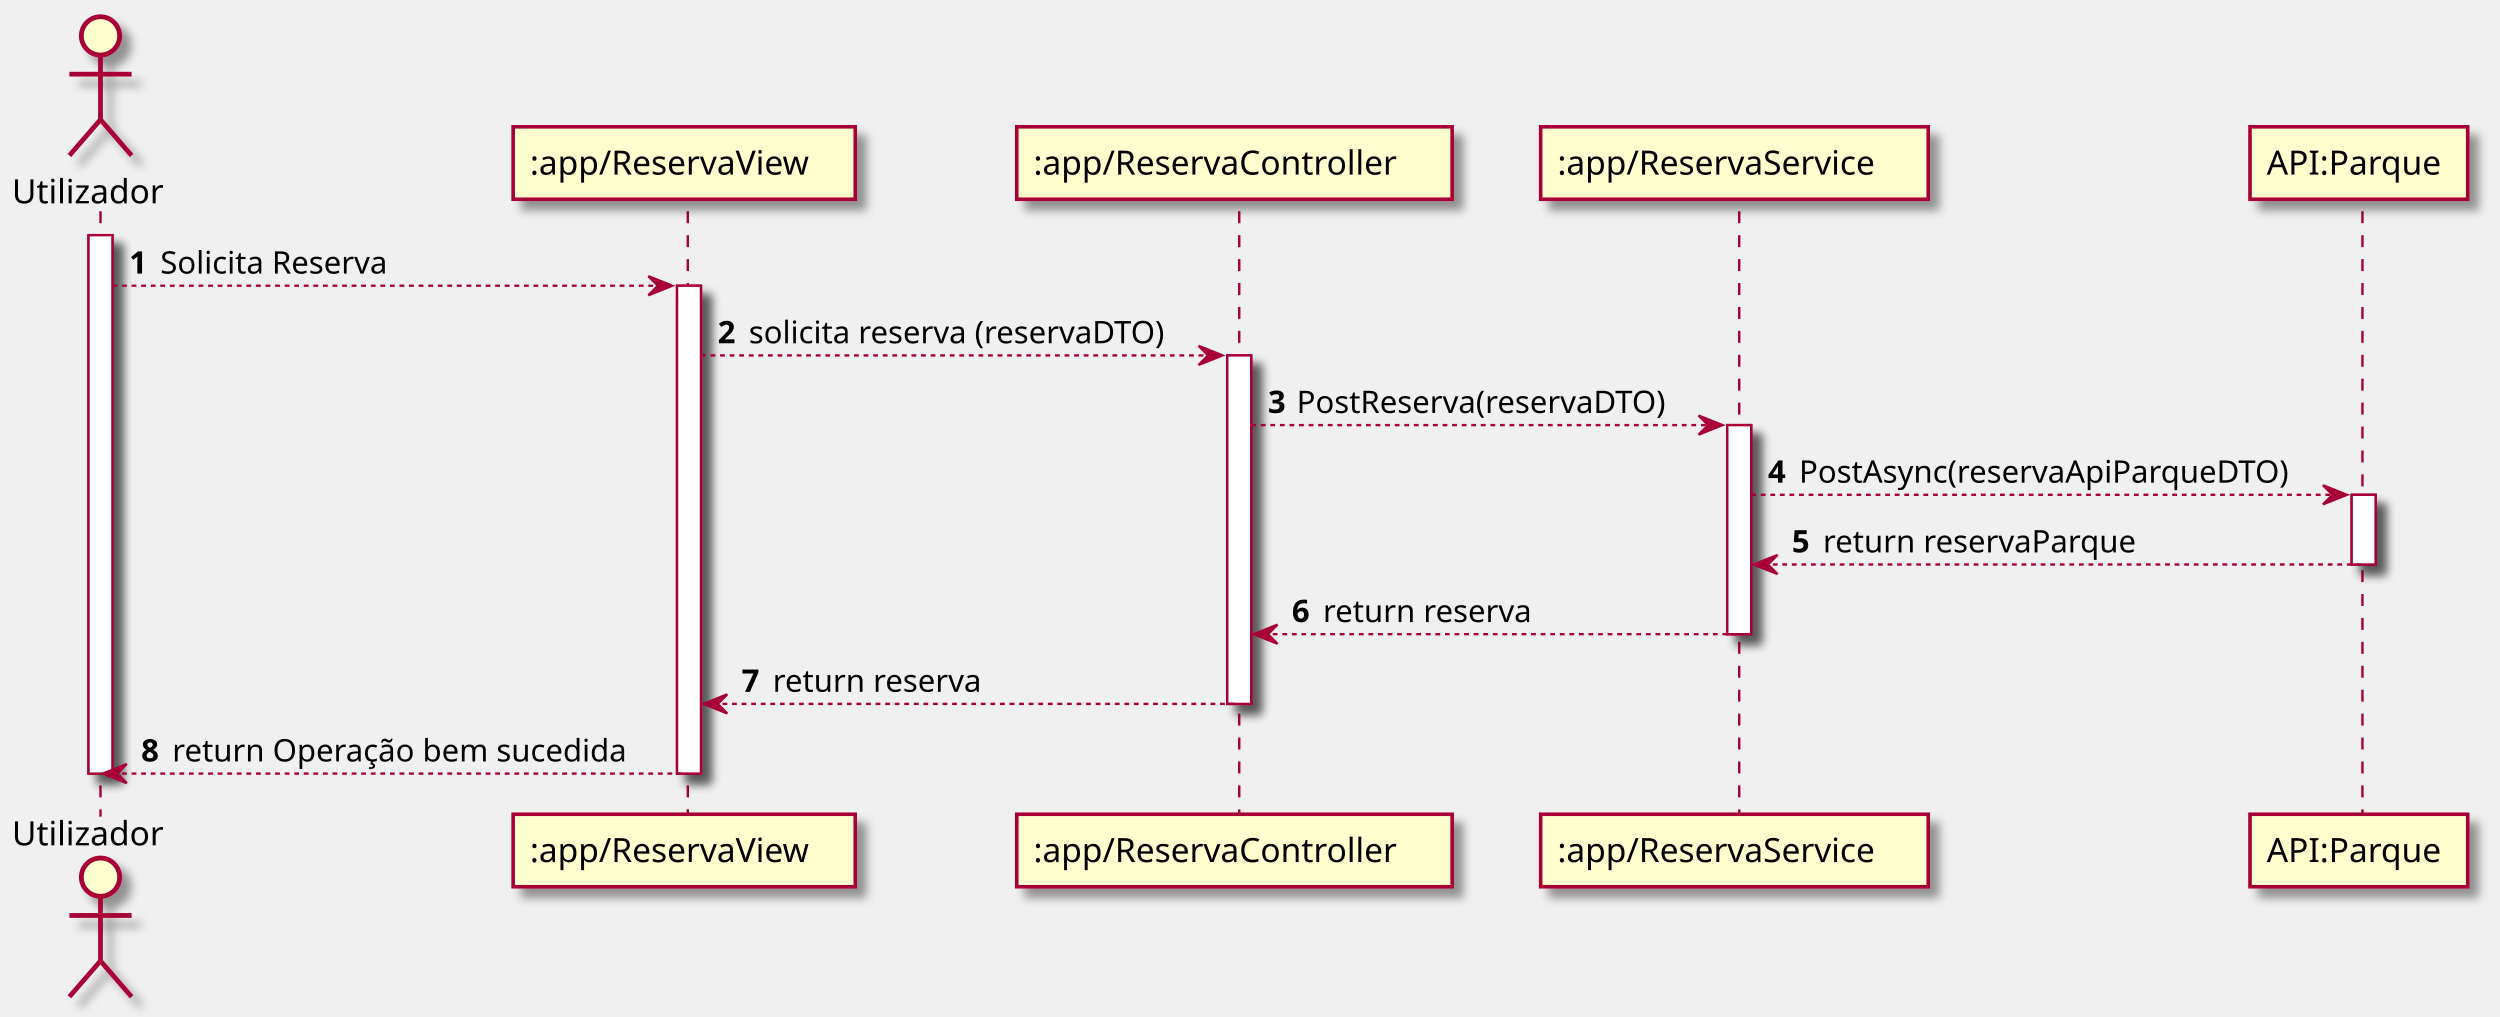
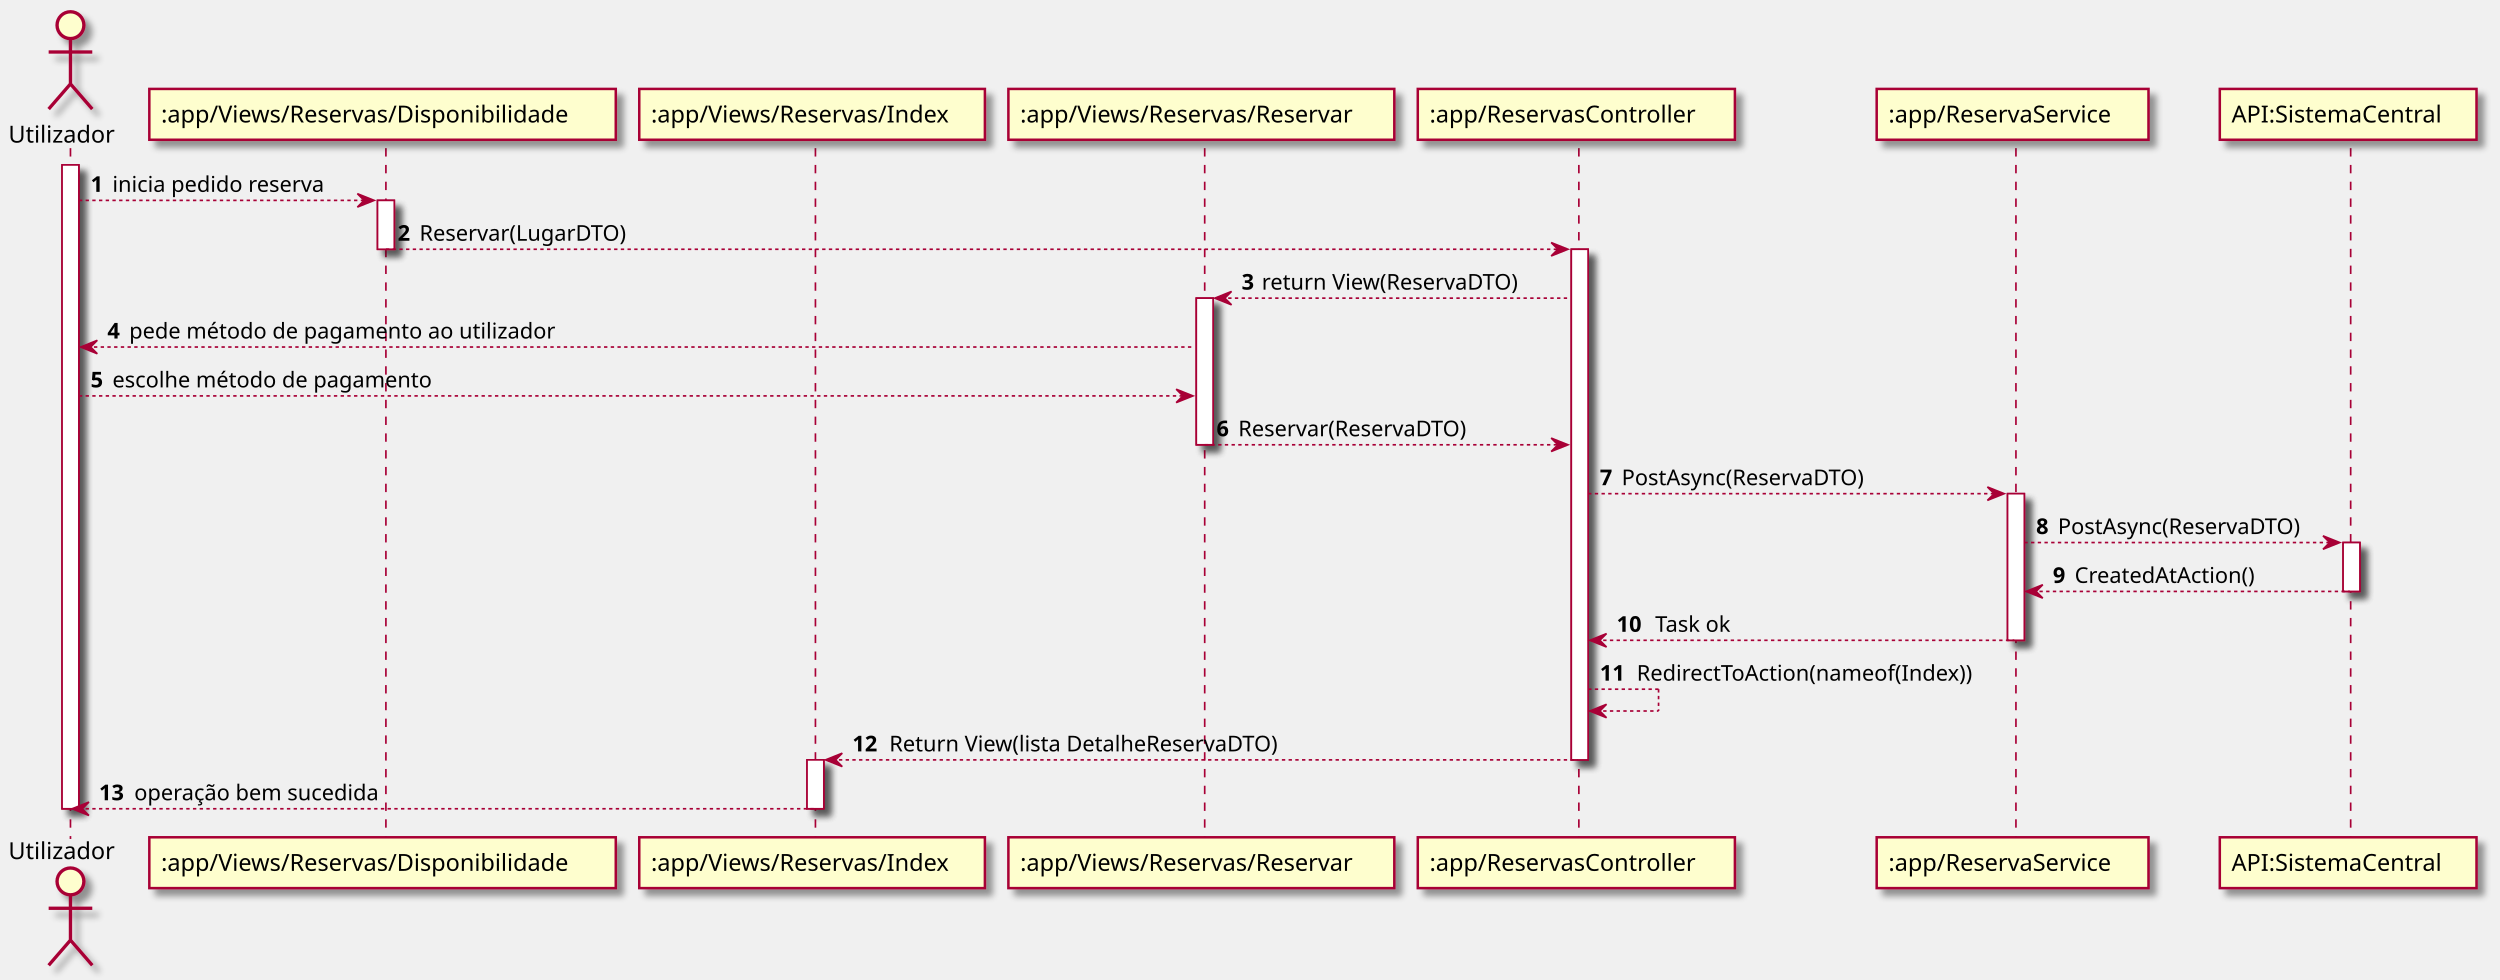
- <svg xmlns="http://www.w3.org/2000/svg" contentScriptType="application/ecmascript" contentStyleType="text/css" height="425px" preserveAspectRatio="none" style="width:1045px;height:425px;" version="1.1" viewBox="0 0 1045 425" width="1045px" zoomAndPan="magnify">
+ <svg xmlns="http://www.w3.org/2000/svg" contentScriptType="application/ecmascript" contentStyleType="text/css" height="584px" preserveAspectRatio="none" style="width:1490px;height:584px;" version="1.1" viewBox="0 0 1490 584" width="1490px" zoomAndPan="magnify">
  <defs>
-     <filter height="300%" id="fli9d9y9vx30m" width="300%" x="-1" y="-1">
+     <filter height="300%" id="f1p2moum7sl1pq" width="300%" x="-1" y="-1">
      <feGaussianBlur result="blurOut" stdDeviation="2.0" />
      <feColorMatrix in="blurOut" result="blurOut2" type="matrix" values="0 0 0 0 0 0 0 0 0 0 0 0 0 0 0 0 0 0 .4 0" />
      <feOffset dx="4.0" dy="4.0" in="blurOut2" result="blurOut3" />
      <feBlend in="SourceGraphic" in2="blurOut3" mode="normal" />
    </filter>
  </defs>
  <g>
-     <rect fill="#FFFFFF" filter="url(#fli9d9y9vx30m)" height="225.062" style="stroke:#A80036;stroke-width:1.0;" width="10" x="37" y="98.297" />
-     <rect fill="#FFFFFF" filter="url(#fli9d9y9vx30m)" height="203.93" style="stroke:#A80036;stroke-width:1.0;" width="10" x="283" y="119.43" />
-     <rect fill="#FFFFFF" filter="url(#fli9d9y9vx30m)" height="145.664" style="stroke:#A80036;stroke-width:1.0;" width="10" x="513" y="148.562" />
-     <rect fill="#FFFFFF" filter="url(#fli9d9y9vx30m)" height="87.398" style="stroke:#A80036;stroke-width:1.0;" width="10" x="722" y="177.695" />
-     <rect fill="#FFFFFF" filter="url(#fli9d9y9vx30m)" height="29.133" style="stroke:#A80036;stroke-width:1.0;" width="10" x="983" y="206.828" />
-     <line style="stroke:#A80036;stroke-width:1.0;stroke-dasharray:5.0,5.0;" x1="42" x2="42" y1="88.297" y2="341.359" />
-     <line style="stroke:#A80036;stroke-width:1.0;stroke-dasharray:5.0,5.0;" x1="287.5" x2="287.5" y1="88.297" y2="341.359" />
-     <line style="stroke:#A80036;stroke-width:1.0;stroke-dasharray:5.0,5.0;" x1="518" x2="518" y1="88.297" y2="341.359" />
-     <line style="stroke:#A80036;stroke-width:1.0;stroke-dasharray:5.0,5.0;" x1="727" x2="727" y1="88.297" y2="341.359" />
-     <line style="stroke:#A80036;stroke-width:1.0;stroke-dasharray:5.0,5.0;" x1="987.5" x2="987.5" y1="88.297" y2="341.359" />
+     <rect fill="#FFFFFF" filter="url(#f1p2moum7sl1pq)" height="383.727" style="stroke:#A80036;stroke-width:1.0;" width="10" x="37" y="98.297" />
+     <rect fill="#FFFFFF" filter="url(#f1p2moum7sl1pq)" height="29.133" style="stroke:#A80036;stroke-width:1.0;" width="10" x="225" y="119.43" />
+     <rect fill="#FFFFFF" filter="url(#f1p2moum7sl1pq)" height="29.133" style="stroke:#A80036;stroke-width:1.0;" width="10" x="481" y="452.891" />
+     <rect fill="#FFFFFF" filter="url(#f1p2moum7sl1pq)" height="87.398" style="stroke:#A80036;stroke-width:1.0;" width="10" x="713" y="177.695" />
+     <rect fill="#FFFFFF" filter="url(#f1p2moum7sl1pq)" height="304.328" style="stroke:#A80036;stroke-width:1.0;" width="10" x="936.5" y="148.562" />
+     <rect fill="#FFFFFF" filter="url(#f1p2moum7sl1pq)" height="87.398" style="stroke:#A80036;stroke-width:1.0;" width="10" x="1196.5" y="294.227" />
+     <rect fill="#FFFFFF" filter="url(#f1p2moum7sl1pq)" height="29.133" style="stroke:#A80036;stroke-width:1.0;" width="10" x="1396.5" y="323.359" />
+     <line style="stroke:#A80036;stroke-width:1.0;stroke-dasharray:5.0,5.0;" x1="42" x2="42" y1="88.297" y2="500.023" />
+     <line style="stroke:#A80036;stroke-width:1.0;stroke-dasharray:5.0,5.0;" x1="230" x2="230" y1="88.297" y2="500.023" />
+     <line style="stroke:#A80036;stroke-width:1.0;stroke-dasharray:5.0,5.0;" x1="486" x2="486" y1="88.297" y2="500.023" />
+     <line style="stroke:#A80036;stroke-width:1.0;stroke-dasharray:5.0,5.0;" x1="718" x2="718" y1="88.297" y2="500.023" />
+     <line style="stroke:#A80036;stroke-width:1.0;stroke-dasharray:5.0,5.0;" x1="941" x2="941" y1="88.297" y2="500.023" />
+     <line style="stroke:#A80036;stroke-width:1.0;stroke-dasharray:5.0,5.0;" x1="1201.5" x2="1201.5" y1="88.297" y2="500.023" />
+     <line style="stroke:#A80036;stroke-width:1.0;stroke-dasharray:5.0,5.0;" x1="1401" x2="1401" y1="88.297" y2="500.023" />
    <text fill="#000000" font-family="sans-serif" font-size="14" lengthAdjust="spacing" textLength="68" x="5" y="84.995">Utilizador</text>
-     <ellipse cx="42" cy="15" fill="#FEFECE" filter="url(#fli9d9y9vx30m)" rx="8" ry="8" style="stroke:#A80036;stroke-width:2.0;" />
-     <path d="M42,23 L42,50 M29,31 L55,31 M42,50 L29,65 M42,50 L55,65 " fill="none" filter="url(#fli9d9y9vx30m)" style="stroke:#A80036;stroke-width:2.0;" />
-     <text fill="#000000" font-family="sans-serif" font-size="14" lengthAdjust="spacing" textLength="68" x="5" y="353.354">Utilizador</text>
-     <ellipse cx="42" cy="366.656" fill="#FEFECE" filter="url(#fli9d9y9vx30m)" rx="8" ry="8" style="stroke:#A80036;stroke-width:2.0;" />
-     <path d="M42,374.656 L42,401.656 M29,382.656 L55,382.656 M42,401.656 L29,416.656 M42,401.656 L55,416.656 " fill="none" filter="url(#fli9d9y9vx30m)" style="stroke:#A80036;stroke-width:2.0;" />
-     <rect fill="#FEFECE" filter="url(#fli9d9y9vx30m)" height="30.297" style="stroke:#A80036;stroke-width:1.5;" width="143" x="214.5" y="53" />
-     <text fill="#000000" font-family="sans-serif" font-size="14" lengthAdjust="spacing" textLength="129" x="221.5" y="72.995">:app/ReservaView</text>
-     <rect fill="#FEFECE" filter="url(#fli9d9y9vx30m)" height="30.297" style="stroke:#A80036;stroke-width:1.5;" width="143" x="214.5" y="340.359" />
-     <text fill="#000000" font-family="sans-serif" font-size="14" lengthAdjust="spacing" textLength="129" x="221.5" y="360.354">:app/ReservaView</text>
-     <rect fill="#FEFECE" filter="url(#fli9d9y9vx30m)" height="30.297" style="stroke:#A80036;stroke-width:1.5;" width="182" x="425" y="53" />
-     <text fill="#000000" font-family="sans-serif" font-size="14" lengthAdjust="spacing" textLength="168" x="432" y="72.995">:app/ReservaController</text>
-     <rect fill="#FEFECE" filter="url(#fli9d9y9vx30m)" height="30.297" style="stroke:#A80036;stroke-width:1.5;" width="182" x="425" y="340.359" />
-     <text fill="#000000" font-family="sans-serif" font-size="14" lengthAdjust="spacing" textLength="168" x="432" y="360.354">:app/ReservaController</text>
-     <rect fill="#FEFECE" filter="url(#fli9d9y9vx30m)" height="30.297" style="stroke:#A80036;stroke-width:1.5;" width="162" x="644" y="53" />
-     <text fill="#000000" font-family="sans-serif" font-size="14" lengthAdjust="spacing" textLength="148" x="651" y="72.995">:app/ReservaService</text>
-     <rect fill="#FEFECE" filter="url(#fli9d9y9vx30m)" height="30.297" style="stroke:#A80036;stroke-width:1.5;" width="162" x="644" y="340.359" />
-     <text fill="#000000" font-family="sans-serif" font-size="14" lengthAdjust="spacing" textLength="148" x="651" y="360.354">:app/ReservaService</text>
-     <rect fill="#FEFECE" filter="url(#fli9d9y9vx30m)" height="30.297" style="stroke:#A80036;stroke-width:1.5;" width="91" x="940.5" y="53" />
-     <text fill="#000000" font-family="sans-serif" font-size="14" lengthAdjust="spacing" textLength="77" x="947.5" y="72.995">API:Parque</text>
-     <rect fill="#FEFECE" filter="url(#fli9d9y9vx30m)" height="30.297" style="stroke:#A80036;stroke-width:1.5;" width="91" x="940.5" y="340.359" />
-     <text fill="#000000" font-family="sans-serif" font-size="14" lengthAdjust="spacing" textLength="77" x="947.5" y="360.354">API:Parque</text>
-     <rect fill="#FFFFFF" filter="url(#fli9d9y9vx30m)" height="225.062" style="stroke:#A80036;stroke-width:1.0;" width="10" x="37" y="98.297" />
-     <rect fill="#FFFFFF" filter="url(#fli9d9y9vx30m)" height="203.93" style="stroke:#A80036;stroke-width:1.0;" width="10" x="283" y="119.43" />
-     <rect fill="#FFFFFF" filter="url(#fli9d9y9vx30m)" height="145.664" style="stroke:#A80036;stroke-width:1.0;" width="10" x="513" y="148.562" />
-     <rect fill="#FFFFFF" filter="url(#fli9d9y9vx30m)" height="87.398" style="stroke:#A80036;stroke-width:1.0;" width="10" x="722" y="177.695" />
-     <rect fill="#FFFFFF" filter="url(#fli9d9y9vx30m)" height="29.133" style="stroke:#A80036;stroke-width:1.0;" width="10" x="983" y="206.828" />
-     <polygon fill="#A80036" points="271,115.43,281,119.43,271,123.43,275,119.43" style="stroke:#A80036;stroke-width:1.0;" />
-     <line style="stroke:#A80036;stroke-width:1.0;stroke-dasharray:2.0,2.0;" x1="47" x2="277" y1="119.43" y2="119.43" />
+     <ellipse cx="42" cy="15" fill="#FEFECE" filter="url(#f1p2moum7sl1pq)" rx="8" ry="8" style="stroke:#A80036;stroke-width:2.0;" />
+     <path d="M42,23 L42,50 M29,31 L55,31 M42,50 L29,65 M42,50 L55,65 " fill="none" filter="url(#f1p2moum7sl1pq)" style="stroke:#A80036;stroke-width:2.0;" />
+     <text fill="#000000" font-family="sans-serif" font-size="14" lengthAdjust="spacing" textLength="68" x="5" y="512.019">Utilizador</text>
+     <ellipse cx="42" cy="525.32" fill="#FEFECE" filter="url(#f1p2moum7sl1pq)" rx="8" ry="8" style="stroke:#A80036;stroke-width:2.0;" />
+     <path d="M42,533.32 L42,560.32 M29,541.32 L55,541.32 M42,560.32 L29,575.32 M42,560.32 L55,575.32 " fill="none" filter="url(#f1p2moum7sl1pq)" style="stroke:#A80036;stroke-width:2.0;" />
+     <rect fill="#FEFECE" filter="url(#f1p2moum7sl1pq)" height="30.297" style="stroke:#A80036;stroke-width:1.5;" width="278" x="89" y="53" />
+     <text fill="#000000" font-family="sans-serif" font-size="14" lengthAdjust="spacing" textLength="264" x="96" y="72.995">:app/Views/Reservas/Disponibilidade</text>
+     <rect fill="#FEFECE" filter="url(#f1p2moum7sl1pq)" height="30.297" style="stroke:#A80036;stroke-width:1.5;" width="278" x="89" y="499.023" />
+     <text fill="#000000" font-family="sans-serif" font-size="14" lengthAdjust="spacing" textLength="264" x="96" y="519.019">:app/Views/Reservas/Disponibilidade</text>
+     <rect fill="#FEFECE" filter="url(#f1p2moum7sl1pq)" height="30.297" style="stroke:#A80036;stroke-width:1.5;" width="206" x="381" y="53" />
+     <text fill="#000000" font-family="sans-serif" font-size="14" lengthAdjust="spacing" textLength="192" x="388" y="72.995">:app/Views/Reservas/Index</text>
+     <rect fill="#FEFECE" filter="url(#f1p2moum7sl1pq)" height="30.297" style="stroke:#A80036;stroke-width:1.5;" width="206" x="381" y="499.023" />
+     <text fill="#000000" font-family="sans-serif" font-size="14" lengthAdjust="spacing" textLength="192" x="388" y="519.019">:app/Views/Reservas/Index</text>
+     <rect fill="#FEFECE" filter="url(#f1p2moum7sl1pq)" height="30.297" style="stroke:#A80036;stroke-width:1.5;" width="230" x="601" y="53" />
+     <text fill="#000000" font-family="sans-serif" font-size="14" lengthAdjust="spacing" textLength="216" x="608" y="72.995">:app/Views/Reservas/Reservar</text>
+     <rect fill="#FEFECE" filter="url(#f1p2moum7sl1pq)" height="30.297" style="stroke:#A80036;stroke-width:1.5;" width="230" x="601" y="499.023" />
+     <text fill="#000000" font-family="sans-serif" font-size="14" lengthAdjust="spacing" textLength="216" x="608" y="519.019">:app/Views/Reservas/Reservar</text>
+     <rect fill="#FEFECE" filter="url(#f1p2moum7sl1pq)" height="30.297" style="stroke:#A80036;stroke-width:1.5;" width="189" x="845" y="53" />
+     <text fill="#000000" font-family="sans-serif" font-size="14" lengthAdjust="spacing" textLength="175" x="852" y="72.995">:app/ReservasController</text>
+     <rect fill="#FEFECE" filter="url(#f1p2moum7sl1pq)" height="30.297" style="stroke:#A80036;stroke-width:1.5;" width="189" x="845" y="499.023" />
+     <text fill="#000000" font-family="sans-serif" font-size="14" lengthAdjust="spacing" textLength="175" x="852" y="519.019">:app/ReservasController</text>
+     <rect fill="#FEFECE" filter="url(#f1p2moum7sl1pq)" height="30.297" style="stroke:#A80036;stroke-width:1.5;" width="162" x="1118.5" y="53" />
+     <text fill="#000000" font-family="sans-serif" font-size="14" lengthAdjust="spacing" textLength="148" x="1125.5" y="72.995">:app/ReservaService</text>
+     <rect fill="#FEFECE" filter="url(#f1p2moum7sl1pq)" height="30.297" style="stroke:#A80036;stroke-width:1.5;" width="162" x="1118.5" y="499.023" />
+     <text fill="#000000" font-family="sans-serif" font-size="14" lengthAdjust="spacing" textLength="148" x="1125.5" y="519.019">:app/ReservaService</text>
+     <rect fill="#FEFECE" filter="url(#f1p2moum7sl1pq)" height="30.297" style="stroke:#A80036;stroke-width:1.5;" width="153" x="1323" y="53" />
+     <text fill="#000000" font-family="sans-serif" font-size="14" lengthAdjust="spacing" textLength="139" x="1330" y="72.995">API:SistemaCentral</text>
+     <rect fill="#FEFECE" filter="url(#f1p2moum7sl1pq)" height="30.297" style="stroke:#A80036;stroke-width:1.5;" width="153" x="1323" y="499.023" />
+     <text fill="#000000" font-family="sans-serif" font-size="14" lengthAdjust="spacing" textLength="139" x="1330" y="519.019">API:SistemaCentral</text>
+     <rect fill="#FFFFFF" filter="url(#f1p2moum7sl1pq)" height="383.727" style="stroke:#A80036;stroke-width:1.0;" width="10" x="37" y="98.297" />
+     <rect fill="#FFFFFF" filter="url(#f1p2moum7sl1pq)" height="29.133" style="stroke:#A80036;stroke-width:1.0;" width="10" x="225" y="119.43" />
+     <rect fill="#FFFFFF" filter="url(#f1p2moum7sl1pq)" height="29.133" style="stroke:#A80036;stroke-width:1.0;" width="10" x="481" y="452.891" />
+     <rect fill="#FFFFFF" filter="url(#f1p2moum7sl1pq)" height="87.398" style="stroke:#A80036;stroke-width:1.0;" width="10" x="713" y="177.695" />
+     <rect fill="#FFFFFF" filter="url(#f1p2moum7sl1pq)" height="304.328" style="stroke:#A80036;stroke-width:1.0;" width="10" x="936.5" y="148.562" />
+     <rect fill="#FFFFFF" filter="url(#f1p2moum7sl1pq)" height="87.398" style="stroke:#A80036;stroke-width:1.0;" width="10" x="1196.5" y="294.227" />
+     <rect fill="#FFFFFF" filter="url(#f1p2moum7sl1pq)" height="29.133" style="stroke:#A80036;stroke-width:1.0;" width="10" x="1396.5" y="323.359" />
+     <polygon fill="#A80036" points="213,115.43,223,119.43,213,123.43,217,119.43" style="stroke:#A80036;stroke-width:1.0;" />
+     <line style="stroke:#A80036;stroke-width:1.0;stroke-dasharray:2.0,2.0;" x1="47" x2="219" y1="119.43" y2="119.43" />
    <text fill="#000000" font-family="sans-serif" font-size="13" font-weight="bold" lengthAdjust="spacing" textLength="9" x="54" y="114.364">1</text>
-     <text fill="#000000" font-family="sans-serif" font-size="13" lengthAdjust="spacing" textLength="102" x="67" y="114.364">Solicita Reserva</text>
-     <polygon fill="#A80036" points="501,144.562,511,148.562,501,152.562,505,148.562" style="stroke:#A80036;stroke-width:1.0;" />
-     <line style="stroke:#A80036;stroke-width:1.0;stroke-dasharray:2.0,2.0;" x1="293" x2="507" y1="148.562" y2="148.562" />
-     <text fill="#000000" font-family="sans-serif" font-size="13" font-weight="bold" lengthAdjust="spacing" textLength="9" x="300" y="143.497">2</text>
-     <text fill="#000000" font-family="sans-serif" font-size="13" lengthAdjust="spacing" textLength="188" x="313" y="143.497">solicita reserva (reservaDTO)</text>
-     <polygon fill="#A80036" points="710,173.695,720,177.695,710,181.695,714,177.695" style="stroke:#A80036;stroke-width:1.0;" />
-     <line style="stroke:#A80036;stroke-width:1.0;stroke-dasharray:2.0,2.0;" x1="523" x2="716" y1="177.695" y2="177.695" />
-     <text fill="#000000" font-family="sans-serif" font-size="13" font-weight="bold" lengthAdjust="spacing" textLength="8" x="530" y="172.629">3</text>
-     <text fill="#000000" font-family="sans-serif" font-size="13" lengthAdjust="spacing" textLength="168" x="542" y="172.629">PostReserva(reservaDTO)</text>
-     <polygon fill="#A80036" points="971,202.828,981,206.828,971,210.828,975,206.828" style="stroke:#A80036;stroke-width:1.0;" />
-     <line style="stroke:#A80036;stroke-width:1.0;stroke-dasharray:2.0,2.0;" x1="732" x2="977" y1="206.828" y2="206.828" />
-     <text fill="#000000" font-family="sans-serif" font-size="13" font-weight="bold" lengthAdjust="spacing" textLength="9" x="739" y="201.762">4</text>
-     <text fill="#000000" font-family="sans-serif" font-size="13" lengthAdjust="spacing" textLength="219" x="752" y="201.762">PostAsync(reservaApiParqueDTO)</text>
-     <polygon fill="#A80036" points="743,231.961,733,235.961,743,239.961,739,235.961" style="stroke:#A80036;stroke-width:1.0;" />
-     <line style="stroke:#A80036;stroke-width:1.0;stroke-dasharray:2.0,2.0;" x1="737" x2="987" y1="235.961" y2="235.961" />
-     <text fill="#000000" font-family="sans-serif" font-size="13" font-weight="bold" lengthAdjust="spacing" textLength="9" x="749" y="230.895">5</text>
-     <text fill="#000000" font-family="sans-serif" font-size="13" lengthAdjust="spacing" textLength="137" x="762" y="230.895">return reservaParque</text>
-     <polygon fill="#A80036" points="534,261.094,524,265.094,534,269.094,530,265.094" style="stroke:#A80036;stroke-width:1.0;" />
-     <line style="stroke:#A80036;stroke-width:1.0;stroke-dasharray:2.0,2.0;" x1="528" x2="726" y1="265.094" y2="265.094" />
-     <text fill="#000000" font-family="sans-serif" font-size="13" font-weight="bold" lengthAdjust="spacing" textLength="9" x="540" y="260.028">6</text>
-     <text fill="#000000" font-family="sans-serif" font-size="13" lengthAdjust="spacing" textLength="92" x="553" y="260.028">return reserva</text>
-     <polygon fill="#A80036" points="304,290.227,294,294.227,304,298.227,300,294.227" style="stroke:#A80036;stroke-width:1.0;" />
-     <line style="stroke:#A80036;stroke-width:1.0;stroke-dasharray:2.0,2.0;" x1="298" x2="517" y1="294.227" y2="294.227" />
-     <text fill="#000000" font-family="sans-serif" font-size="13" font-weight="bold" lengthAdjust="spacing" textLength="9" x="310" y="289.161">7</text>
-     <text fill="#000000" font-family="sans-serif" font-size="13" lengthAdjust="spacing" textLength="92" x="323" y="289.161">return reserva</text>
-     <polygon fill="#A80036" points="53,319.359,43,323.359,53,327.359,49,323.359" style="stroke:#A80036;stroke-width:1.0;" />
-     <line style="stroke:#A80036;stroke-width:1.0;stroke-dasharray:2.0,2.0;" x1="47" x2="287" y1="323.359" y2="323.359" />
-     <text fill="#000000" font-family="sans-serif" font-size="13" font-weight="bold" lengthAdjust="spacing" textLength="9" x="59" y="318.293">8</text>
-     <text fill="#000000" font-family="sans-serif" font-size="13" lengthAdjust="spacing" textLength="199" x="72" y="318.293">return Operação bem sucedida</text>
+     <text fill="#000000" font-family="sans-serif" font-size="13" lengthAdjust="spacing" textLength="132" x="67" y="114.364">inicia pedido reserva</text>
+     <polygon fill="#A80036" points="924.5,144.562,934.5,148.562,924.5,152.562,928.5,148.562" style="stroke:#A80036;stroke-width:1.0;" />
+     <line style="stroke:#A80036;stroke-width:1.0;stroke-dasharray:2.0,2.0;" x1="230" x2="930.5" y1="148.562" y2="148.562" />
+     <text fill="#000000" font-family="sans-serif" font-size="13" font-weight="bold" lengthAdjust="spacing" textLength="9" x="237" y="143.497">2</text>
+     <text fill="#000000" font-family="sans-serif" font-size="13" lengthAdjust="spacing" textLength="132" x="250" y="143.497">Reservar(LugarDTO)</text>
+     <polygon fill="#A80036" points="734,173.695,724,177.695,734,181.695,730,177.695" style="stroke:#A80036;stroke-width:1.0;" />
+     <line style="stroke:#A80036;stroke-width:1.0;stroke-dasharray:2.0,2.0;" x1="728" x2="935.5" y1="177.695" y2="177.695" />
+     <text fill="#000000" font-family="sans-serif" font-size="13" font-weight="bold" lengthAdjust="spacing" textLength="8" x="740" y="172.629">3</text>
+     <text fill="#000000" font-family="sans-serif" font-size="13" lengthAdjust="spacing" textLength="165" x="752" y="172.629">return View(ReservaDTO)</text>
+     <polygon fill="#A80036" points="58,202.828,48,206.828,58,210.828,54,206.828" style="stroke:#A80036;stroke-width:1.0;" />
+     <line style="stroke:#A80036;stroke-width:1.0;stroke-dasharray:2.0,2.0;" x1="52" x2="712" y1="206.828" y2="206.828" />
+     <text fill="#000000" font-family="sans-serif" font-size="13" font-weight="bold" lengthAdjust="spacing" textLength="9" x="64" y="201.762">4</text>
+     <text fill="#000000" font-family="sans-serif" font-size="13" lengthAdjust="spacing" textLength="266" x="77" y="201.762">pede método de pagamento ao utilizador</text>
+     <polygon fill="#A80036" points="701,231.961,711,235.961,701,239.961,705,235.961" style="stroke:#A80036;stroke-width:1.0;" />
+     <line style="stroke:#A80036;stroke-width:1.0;stroke-dasharray:2.0,2.0;" x1="47" x2="707" y1="235.961" y2="235.961" />
+     <text fill="#000000" font-family="sans-serif" font-size="13" font-weight="bold" lengthAdjust="spacing" textLength="9" x="54" y="230.895">5</text>
+     <text fill="#000000" font-family="sans-serif" font-size="13" lengthAdjust="spacing" textLength="201" x="67" y="230.895">escolhe método de pagamento</text>
+     <polygon fill="#A80036" points="924.5,261.094,934.5,265.094,924.5,269.094,928.5,265.094" style="stroke:#A80036;stroke-width:1.0;" />
+     <line style="stroke:#A80036;stroke-width:1.0;stroke-dasharray:2.0,2.0;" x1="718" x2="930.5" y1="265.094" y2="265.094" />
+     <text fill="#000000" font-family="sans-serif" font-size="13" font-weight="bold" lengthAdjust="spacing" textLength="9" x="725" y="260.028">6</text>
+     <text fill="#000000" font-family="sans-serif" font-size="13" lengthAdjust="spacing" textLength="149" x="738" y="260.028">Reservar(ReservaDTO)</text>
+     <polygon fill="#A80036" points="1184.5,290.227,1194.5,294.227,1184.5,298.227,1188.5,294.227" style="stroke:#A80036;stroke-width:1.0;" />
+     <line style="stroke:#A80036;stroke-width:1.0;stroke-dasharray:2.0,2.0;" x1="946.5" x2="1190.5" y1="294.227" y2="294.227" />
+     <text fill="#000000" font-family="sans-serif" font-size="13" font-weight="bold" lengthAdjust="spacing" textLength="9" x="953.5" y="289.161">7</text>
+     <text fill="#000000" font-family="sans-serif" font-size="13" lengthAdjust="spacing" textLength="158" x="966.5" y="289.161">PostAsync(ReservaDTO)</text>
+     <polygon fill="#A80036" points="1384.5,319.359,1394.5,323.359,1384.5,327.359,1388.5,323.359" style="stroke:#A80036;stroke-width:1.0;" />
+     <line style="stroke:#A80036;stroke-width:1.0;stroke-dasharray:2.0,2.0;" x1="1206.5" x2="1390.5" y1="323.359" y2="323.359" />
+     <text fill="#000000" font-family="sans-serif" font-size="13" font-weight="bold" lengthAdjust="spacing" textLength="9" x="1213.5" y="318.293">8</text>
+     <text fill="#000000" font-family="sans-serif" font-size="13" lengthAdjust="spacing" textLength="158" x="1226.5" y="318.293">PostAsync(ReservaDTO)</text>
+     <polygon fill="#A80036" points="1217.5,348.492,1207.5,352.492,1217.5,356.492,1213.5,352.492" style="stroke:#A80036;stroke-width:1.0;" />
+     <line style="stroke:#A80036;stroke-width:1.0;stroke-dasharray:2.0,2.0;" x1="1211.5" x2="1400.5" y1="352.492" y2="352.492" />
+     <text fill="#000000" font-family="sans-serif" font-size="13" font-weight="bold" lengthAdjust="spacing" textLength="9" x="1223.5" y="347.426">9</text>
+     <text fill="#000000" font-family="sans-serif" font-size="13" lengthAdjust="spacing" textLength="115" x="1236.5" y="347.426">CreatedAtAction()</text>
+     <polygon fill="#A80036" points="957.5,377.625,947.5,381.625,957.5,385.625,953.5,381.625" style="stroke:#A80036;stroke-width:1.0;" />
+     <line style="stroke:#A80036;stroke-width:1.0;stroke-dasharray:2.0,2.0;" x1="951.5" x2="1200.5" y1="381.625" y2="381.625" />
+     <text fill="#000000" font-family="sans-serif" font-size="13" font-weight="bold" lengthAdjust="spacing" textLength="19" x="963.5" y="376.559">10</text>
+     <text fill="#000000" font-family="sans-serif" font-size="13" lengthAdjust="spacing" textLength="49" x="986.5" y="376.559">Task ok</text>
+     <line style="stroke:#A80036;stroke-width:1.0;stroke-dasharray:2.0,2.0;" x1="946.5" x2="988.5" y1="410.758" y2="410.758" />
+     <line style="stroke:#A80036;stroke-width:1.0;stroke-dasharray:2.0,2.0;" x1="988.5" x2="988.5" y1="410.758" y2="423.758" />
+     <line style="stroke:#A80036;stroke-width:1.0;stroke-dasharray:2.0,2.0;" x1="947.5" x2="988.5" y1="423.758" y2="423.758" />
+     <polygon fill="#A80036" points="957.5,419.758,947.5,423.758,957.5,427.758,953.5,423.758" style="stroke:#A80036;stroke-width:1.0;" />
+     <text fill="#000000" font-family="sans-serif" font-size="13" font-weight="bold" lengthAdjust="spacing" textLength="18" x="953.5" y="405.692">11</text>
+     <text fill="#000000" font-family="sans-serif" font-size="13" lengthAdjust="spacing" textLength="214" x="975.5" y="405.692">RedirectToAction(nameof(Index))</text>
+     <polygon fill="#A80036" points="502,448.891,492,452.891,502,456.891,498,452.891" style="stroke:#A80036;stroke-width:1.0;" />
+     <line style="stroke:#A80036;stroke-width:1.0;stroke-dasharray:2.0,2.0;" x1="496" x2="940.5" y1="452.891" y2="452.891" />
+     <text fill="#000000" font-family="sans-serif" font-size="13" font-weight="bold" lengthAdjust="spacing" textLength="18" x="508" y="447.825">12</text>
+     <text fill="#000000" font-family="sans-serif" font-size="13" lengthAdjust="spacing" textLength="249" x="530" y="447.825">Return View(lista DetalheReservaDTO)</text>
+     <polygon fill="#A80036" points="53,478.023,43,482.023,53,486.023,49,482.023" style="stroke:#A80036;stroke-width:1.0;" />
+     <line style="stroke:#A80036;stroke-width:1.0;stroke-dasharray:2.0,2.0;" x1="47" x2="485" y1="482.023" y2="482.023" />
+     <text fill="#000000" font-family="sans-serif" font-size="13" font-weight="bold" lengthAdjust="spacing" textLength="17" x="59" y="476.957">13</text>
+     <text fill="#000000" font-family="sans-serif" font-size="13" lengthAdjust="spacing" textLength="154" x="80" y="476.957">operação bem sucedida</text>
  </g>
</svg>
